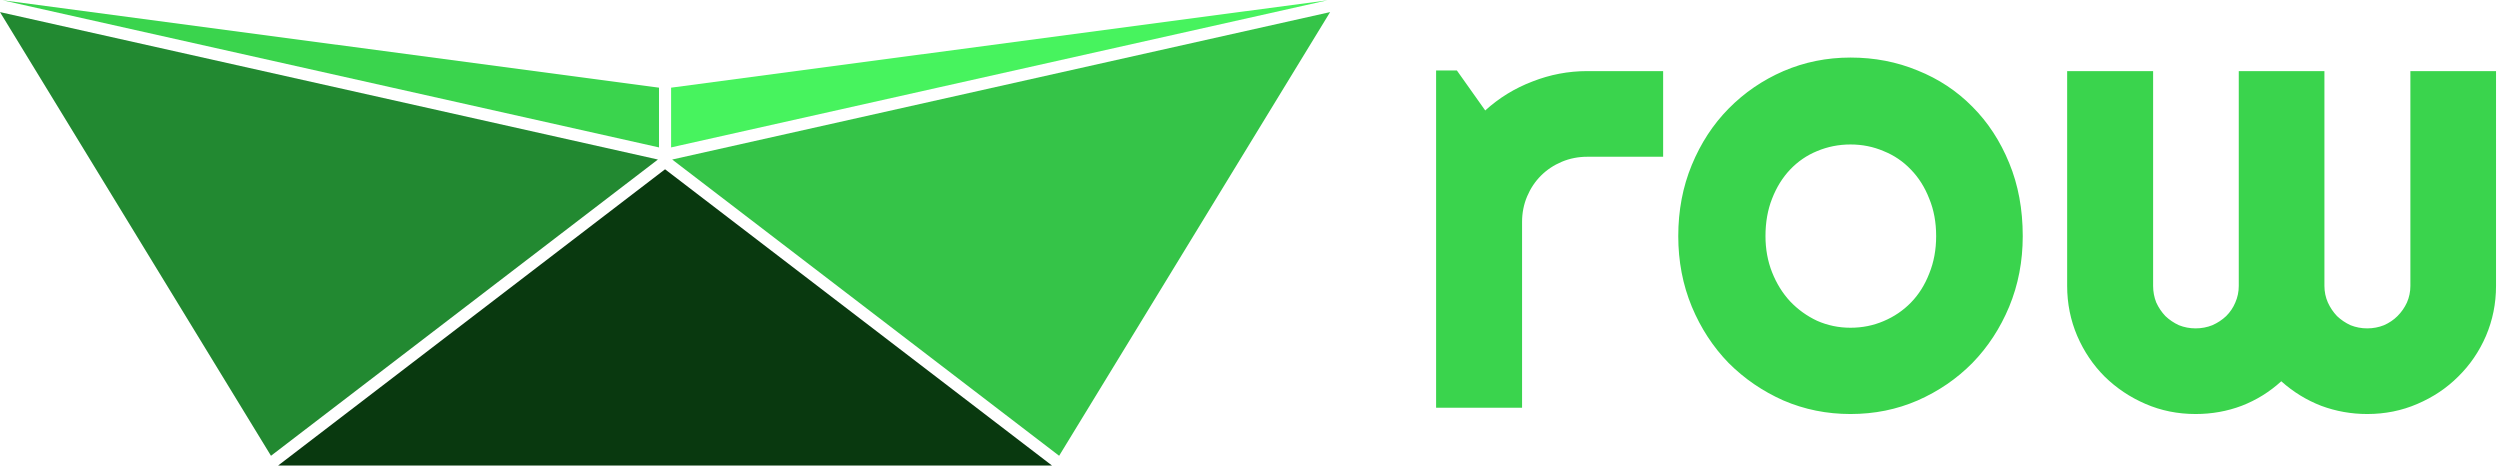
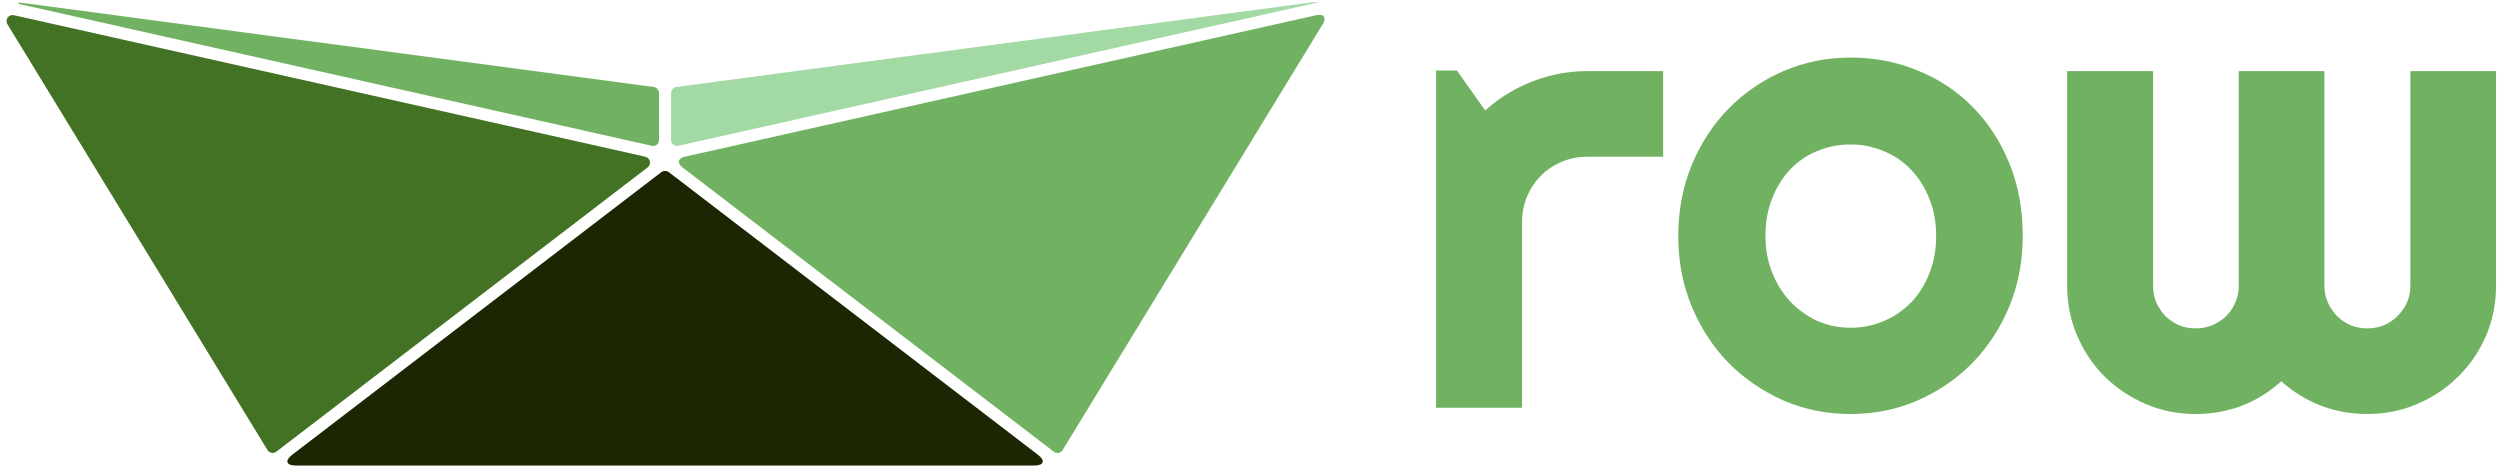
- <svg xmlns="http://www.w3.org/2000/svg" width="827" height="156" viewBox="0 0 827 156" version="1.1" id="svg1">
-   <defs id="defs1" />
+ <svg xmlns="http://www.w3.org/2000/svg" id="svg1" version="1.1" viewBox="0 0 827 156">
+   <defs>
+     <style>
+       .st0 {
+         fill: #437224;
+       }
+ 
+       .st1 {
+         fill: #a3d9a5;
+       }
+ 
+       .st2 {
+         fill: #71b262;
+       }
+ 
+       .st3 {
+         fill: #1b2602;
+       }
+     </style>
+   </defs>
  <g id="layer1">
-     <path style="fill:#09390f;fill-opacity:1;stroke:none;stroke-opacity:1" d="M 220,56 92,154 h 256 z" id="path1" />
-     <path style="fill:#228931;fill-opacity:1;stroke:none;stroke-opacity:1" d="m 89.64,150.771 128,-98 L 0,4 Z" id="path2" />
-     <path style="fill:#3ad44d;fill-opacity:1;stroke:none;stroke-opacity:1" d="M 218,48.764 0.858,0.093 218,29 Z" id="path3" />
-     <path style="fill:#35c448;fill-opacity:1;stroke:none;stroke-opacity:1" d="m 350.36,150.771 -128,-98 L 440,4 Z" id="path2-1" />
-     <path style="fill:#47f35e;fill-opacity:1;stroke:none;stroke-opacity:1" d="M 222,48.764 224.479,48.208 439.142,0.093 222,29 Z" id="path3-7" />
-     <path d="M 503.5,134.875 H 475.062 V 23.313 h 6.875 l 9.375,13.229 q 6.875,-6.25 15.625,-9.583 8.75,-3.437 18.125,-3.437 h 25.104 v 28.333 h -25.104 q -4.479,0 -8.437,1.667 -3.958,1.667 -6.875,4.583 -2.917,2.917 -4.583,6.875 -1.667,3.958 -1.667,8.437 z M 669.125,78.104 q 0,12.5 -4.479,23.333 -4.479,10.729 -12.187,18.646 -7.708,7.812 -18.125,12.396 -10.312,4.479 -22.187,4.479 -11.771,0 -22.187,-4.479 -10.312,-4.583 -18.125,-12.396 -7.708,-7.917 -12.187,-18.646 -4.479,-10.833 -4.479,-23.333 0,-12.708 4.479,-23.542 4.479,-10.833 12.187,-18.646 7.812,-7.917 18.125,-12.396 10.417,-4.479 22.187,-4.479 11.875,0 22.187,4.271 10.417,4.167 18.125,11.979 7.708,7.708 12.187,18.646 4.479,10.833 4.479,24.167 z m -28.646,0 q 0,-6.875 -2.292,-12.396 -2.187,-5.625 -6.042,-9.583 -3.854,-4.062 -9.062,-6.146 -5.104,-2.187 -10.937,-2.187 -5.833,0 -11.042,2.187 -5.104,2.083 -8.958,6.146 -3.75,3.958 -5.937,9.583 -2.188,5.521 -2.188,12.396 0,6.458 2.188,11.979 2.188,5.521 5.937,9.583 3.854,4.062 8.958,6.458 5.208,2.292 11.042,2.292 5.833,0 10.937,-2.187 5.208,-2.188 9.062,-6.146 3.854,-3.958 6.042,-9.583 2.292,-5.625 2.292,-12.396 z m 185.208,16.458 q 0,8.75 -3.333,16.562 -3.333,7.708 -9.167,13.437 -5.729,5.729 -13.542,9.062 -7.708,3.333 -16.562,3.333 -7.917,0 -15.208,-2.708 -7.292,-2.812 -13.229,-8.125 -5.833,5.312 -13.125,8.125 -7.187,2.708 -15.208,2.708 -8.854,0 -16.562,-3.333 -7.708,-3.333 -13.542,-9.062 -5.729,-5.729 -9.062,-13.437 -3.333,-7.812 -3.333,-16.562 V 23.521 h 28.437 v 71.042 q 0,2.917 1.042,5.521 1.146,2.5 3.021,4.479 1.979,1.875 4.479,3.021 2.604,1.042 5.521,1.042 2.917,0 5.521,-1.042 2.604,-1.146 4.583,-3.021 1.979,-1.979 3.021,-4.479 1.146,-2.604 1.146,-5.521 V 23.521 h 28.333 v 71.042 q 0,2.917 1.146,5.521 1.146,2.5 3.021,4.479 1.979,1.875 4.479,3.021 2.604,1.042 5.521,1.042 2.917,0 5.521,-1.042 2.604,-1.146 4.479,-3.021 1.979,-1.979 3.125,-4.479 1.146,-2.604 1.146,-5.521 V 23.521 h 28.333 z" id="text4" style="font-size:213.333px;font-family:Righteous;-inkscape-font-specification:'Righteous, Normal';fill:#3ad44d" aria-label="row" />
+     <path id="path1" class="st3" d="M218.784,56.931l-122.098,93.481c-2.578,1.973-2.03,3.588,1.216,3.588h244.196c3.246,0,3.793-1.615,1.216-3.588l-122.098-93.481c-.669-.512-1.763-.512-2.432,0Z" />
+     <path id="path2" class="st0" d="M91.404,149.42l122.835-94.046c1.348-1.032.878-3.168-.778-3.54L4.603,5.031c-1.723-.386-3.065,1.487-2.144,2.994l86.023,140.849c.619,1.014,1.98,1.268,2.923.546Z" />
+     <path id="path3" class="st2" d="M215.563,48.218L6.39,1.333c-.311-.07-.228-.534.088-.492l209.787,27.928c.955.127,1.736,1.019,1.736,1.983v15.515c0,1.374-1.097,2.252-2.437,1.952Z" />
+     <path id="path2-1" class="st2" d="M348.596,149.42l-122.835-94.046c-1.87-1.432-1.52-3.025.778-3.54L435.397,5.031c2.531-.567,3.496.78,2.144,2.994l-86.023,140.849c-.637,1.043-1.952,1.289-2.923.546Z" />
+     <path id="path3-7" class="st1" d="M222,46.266c0,1.374,1.097,2.252,2.437,1.952l.041-.009L433.61,1.333c3.042-.682,3.003-.903-.088-.492l-209.787,27.928c-.955.127-1.736,1.019-1.736,1.983v15.515Z" />
+     <path id="text4" class="st2" d="M503.5,134.875h-28.437V23.313h6.875l9.375,13.229c4.583-4.167,9.792-7.361,15.625-9.583,5.833-2.292,11.875-3.437,18.125-3.437h25.104v28.333h-25.104c-2.986,0-5.799.556-8.438,1.667-2.639,1.111-4.931,2.639-6.875,4.583-1.944,1.944-3.472,4.236-4.583,6.875-1.111,2.639-1.667,5.451-1.667,8.437v61.458ZM669.125,78.104c0,8.333-1.493,16.111-4.479,23.333-2.986,7.153-7.049,13.368-12.188,18.646-5.139,5.208-11.181,9.34-18.125,12.396-6.875,2.986-14.271,4.479-22.187,4.479-7.847,0-15.243-1.493-22.187-4.479-6.875-3.056-12.917-7.187-18.125-12.396-5.139-5.278-9.201-11.493-12.188-18.646-2.986-7.222-4.479-15-4.479-23.333,0-8.472,1.493-16.319,4.479-23.542,2.986-7.222,7.049-13.437,12.188-18.646,5.208-5.278,11.25-9.41,18.125-12.396,6.944-2.986,14.34-4.479,22.188-4.479,7.917,0,15.312,1.424,22.187,4.271,6.944,2.778,12.986,6.771,18.125,11.979,5.139,5.139,9.201,11.354,12.188,18.646,2.986,7.222,4.479,15.278,4.479,24.167ZM640.479,78.104c0-4.583-.764-8.715-2.292-12.396-1.458-3.75-3.472-6.944-6.042-9.583-2.569-2.708-5.59-4.757-9.062-6.146-3.403-1.458-7.049-2.187-10.938-2.187s-7.569.729-11.042,2.187c-3.403,1.389-6.389,3.437-8.958,6.146-2.5,2.639-4.479,5.833-5.938,9.583-1.458,3.681-2.188,7.812-2.188,12.396,0,4.306.729,8.299,2.188,11.979,1.458,3.681,3.438,6.875,5.938,9.583,2.569,2.708,5.556,4.861,8.958,6.458,3.472,1.528,7.153,2.292,11.042,2.292s7.535-.729,10.938-2.187c3.472-1.458,6.493-3.507,9.062-6.146,2.569-2.639,4.583-5.833,6.042-9.583,1.528-3.75,2.292-7.882,2.292-12.396ZM825.687,94.563c0,5.833-1.111,11.354-3.333,16.562-2.222,5.139-5.278,9.618-9.167,13.437-3.82,3.819-8.333,6.84-13.542,9.062-5.139,2.222-10.66,3.333-16.562,3.333-5.278,0-10.347-.903-15.208-2.708-4.861-1.875-9.271-4.583-13.229-8.125-3.889,3.542-8.264,6.25-13.125,8.125-4.792,1.806-9.861,2.708-15.208,2.708-5.903,0-11.424-1.111-16.562-3.333-5.139-2.222-9.653-5.243-13.542-9.062-3.82-3.819-6.84-8.299-9.062-13.437-2.222-5.208-3.333-10.729-3.333-16.562V23.521h28.437v71.042c0,1.944.347,3.785,1.042,5.521.764,1.667,1.771,3.16,3.021,4.479,1.319,1.25,2.813,2.257,4.479,3.021,1.736.694,3.576,1.042,5.521,1.042s3.785-.347,5.521-1.042c1.736-.764,3.264-1.771,4.583-3.021,1.319-1.319,2.326-2.812,3.021-4.479.764-1.736,1.146-3.576,1.146-5.521V23.521h28.333v71.042c0,1.944.382,3.785,1.146,5.521.764,1.667,1.771,3.16,3.021,4.479,1.319,1.25,2.812,2.257,4.479,3.021,1.736.694,3.576,1.042,5.521,1.042s3.785-.347,5.521-1.042c1.736-.764,3.229-1.771,4.479-3.021,1.319-1.319,2.361-2.812,3.125-4.479.764-1.736,1.146-3.576,1.146-5.521V23.521h28.333v71.042Z" />
  </g>
</svg>
